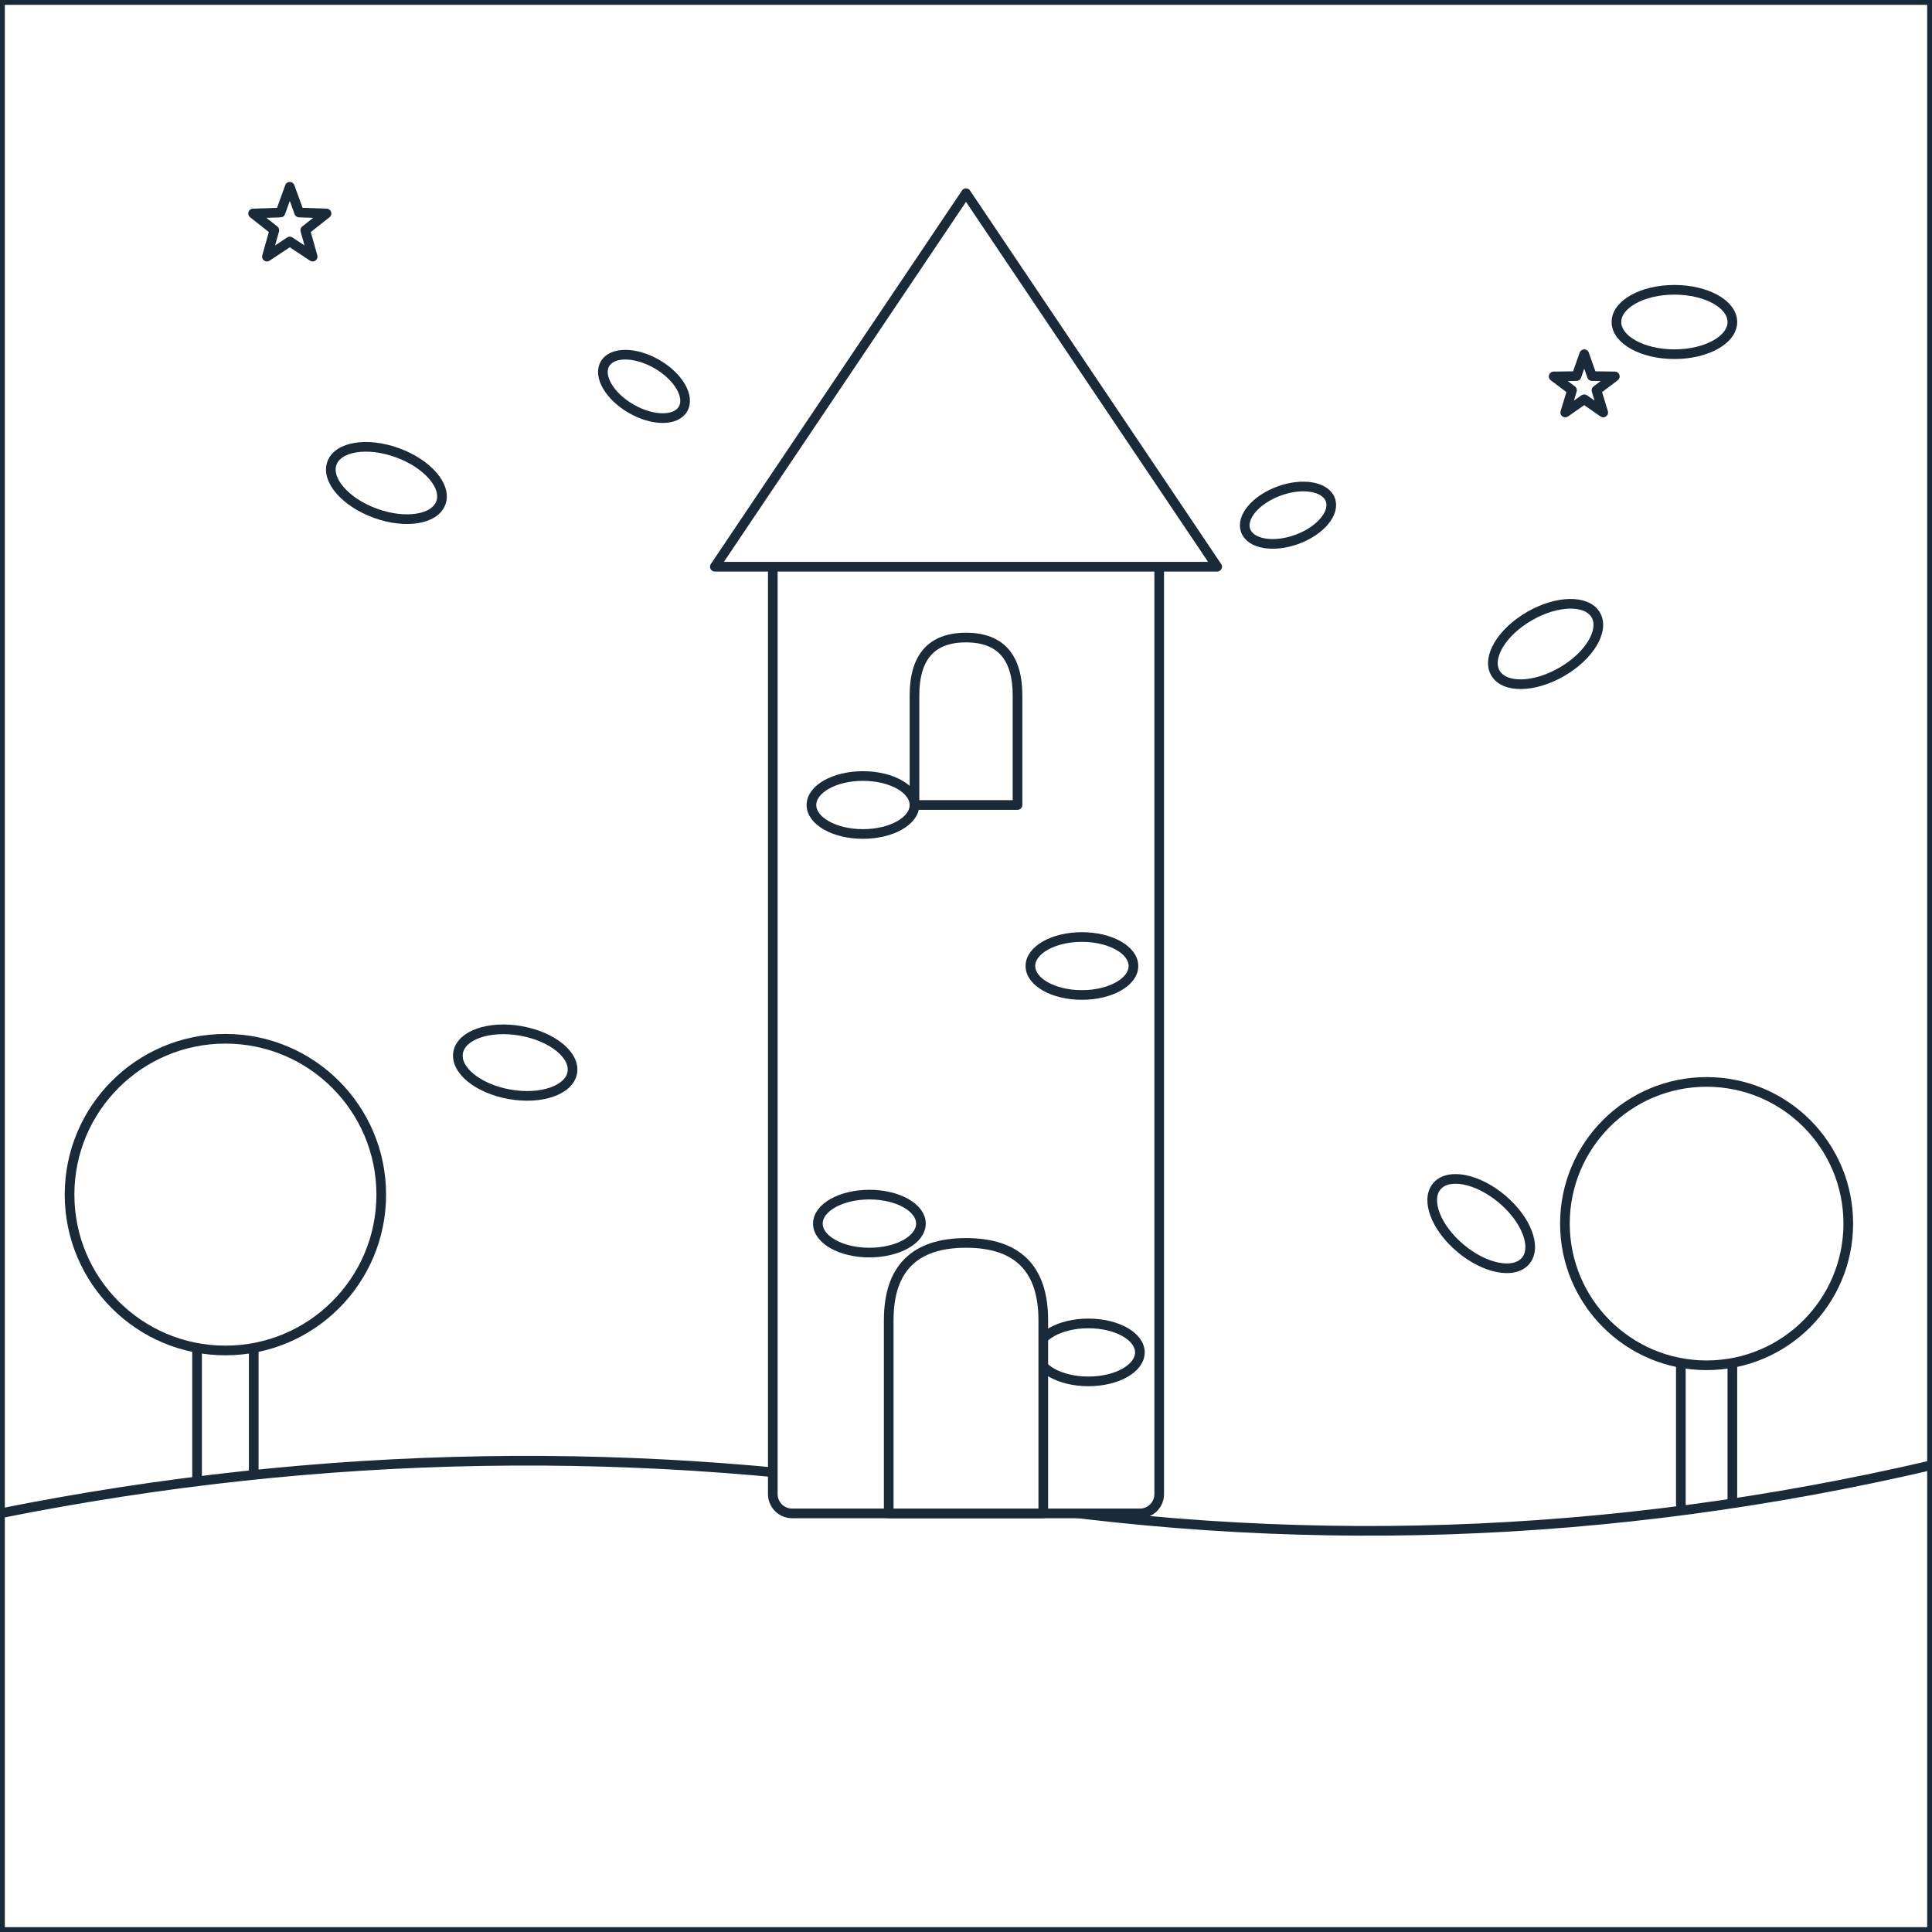
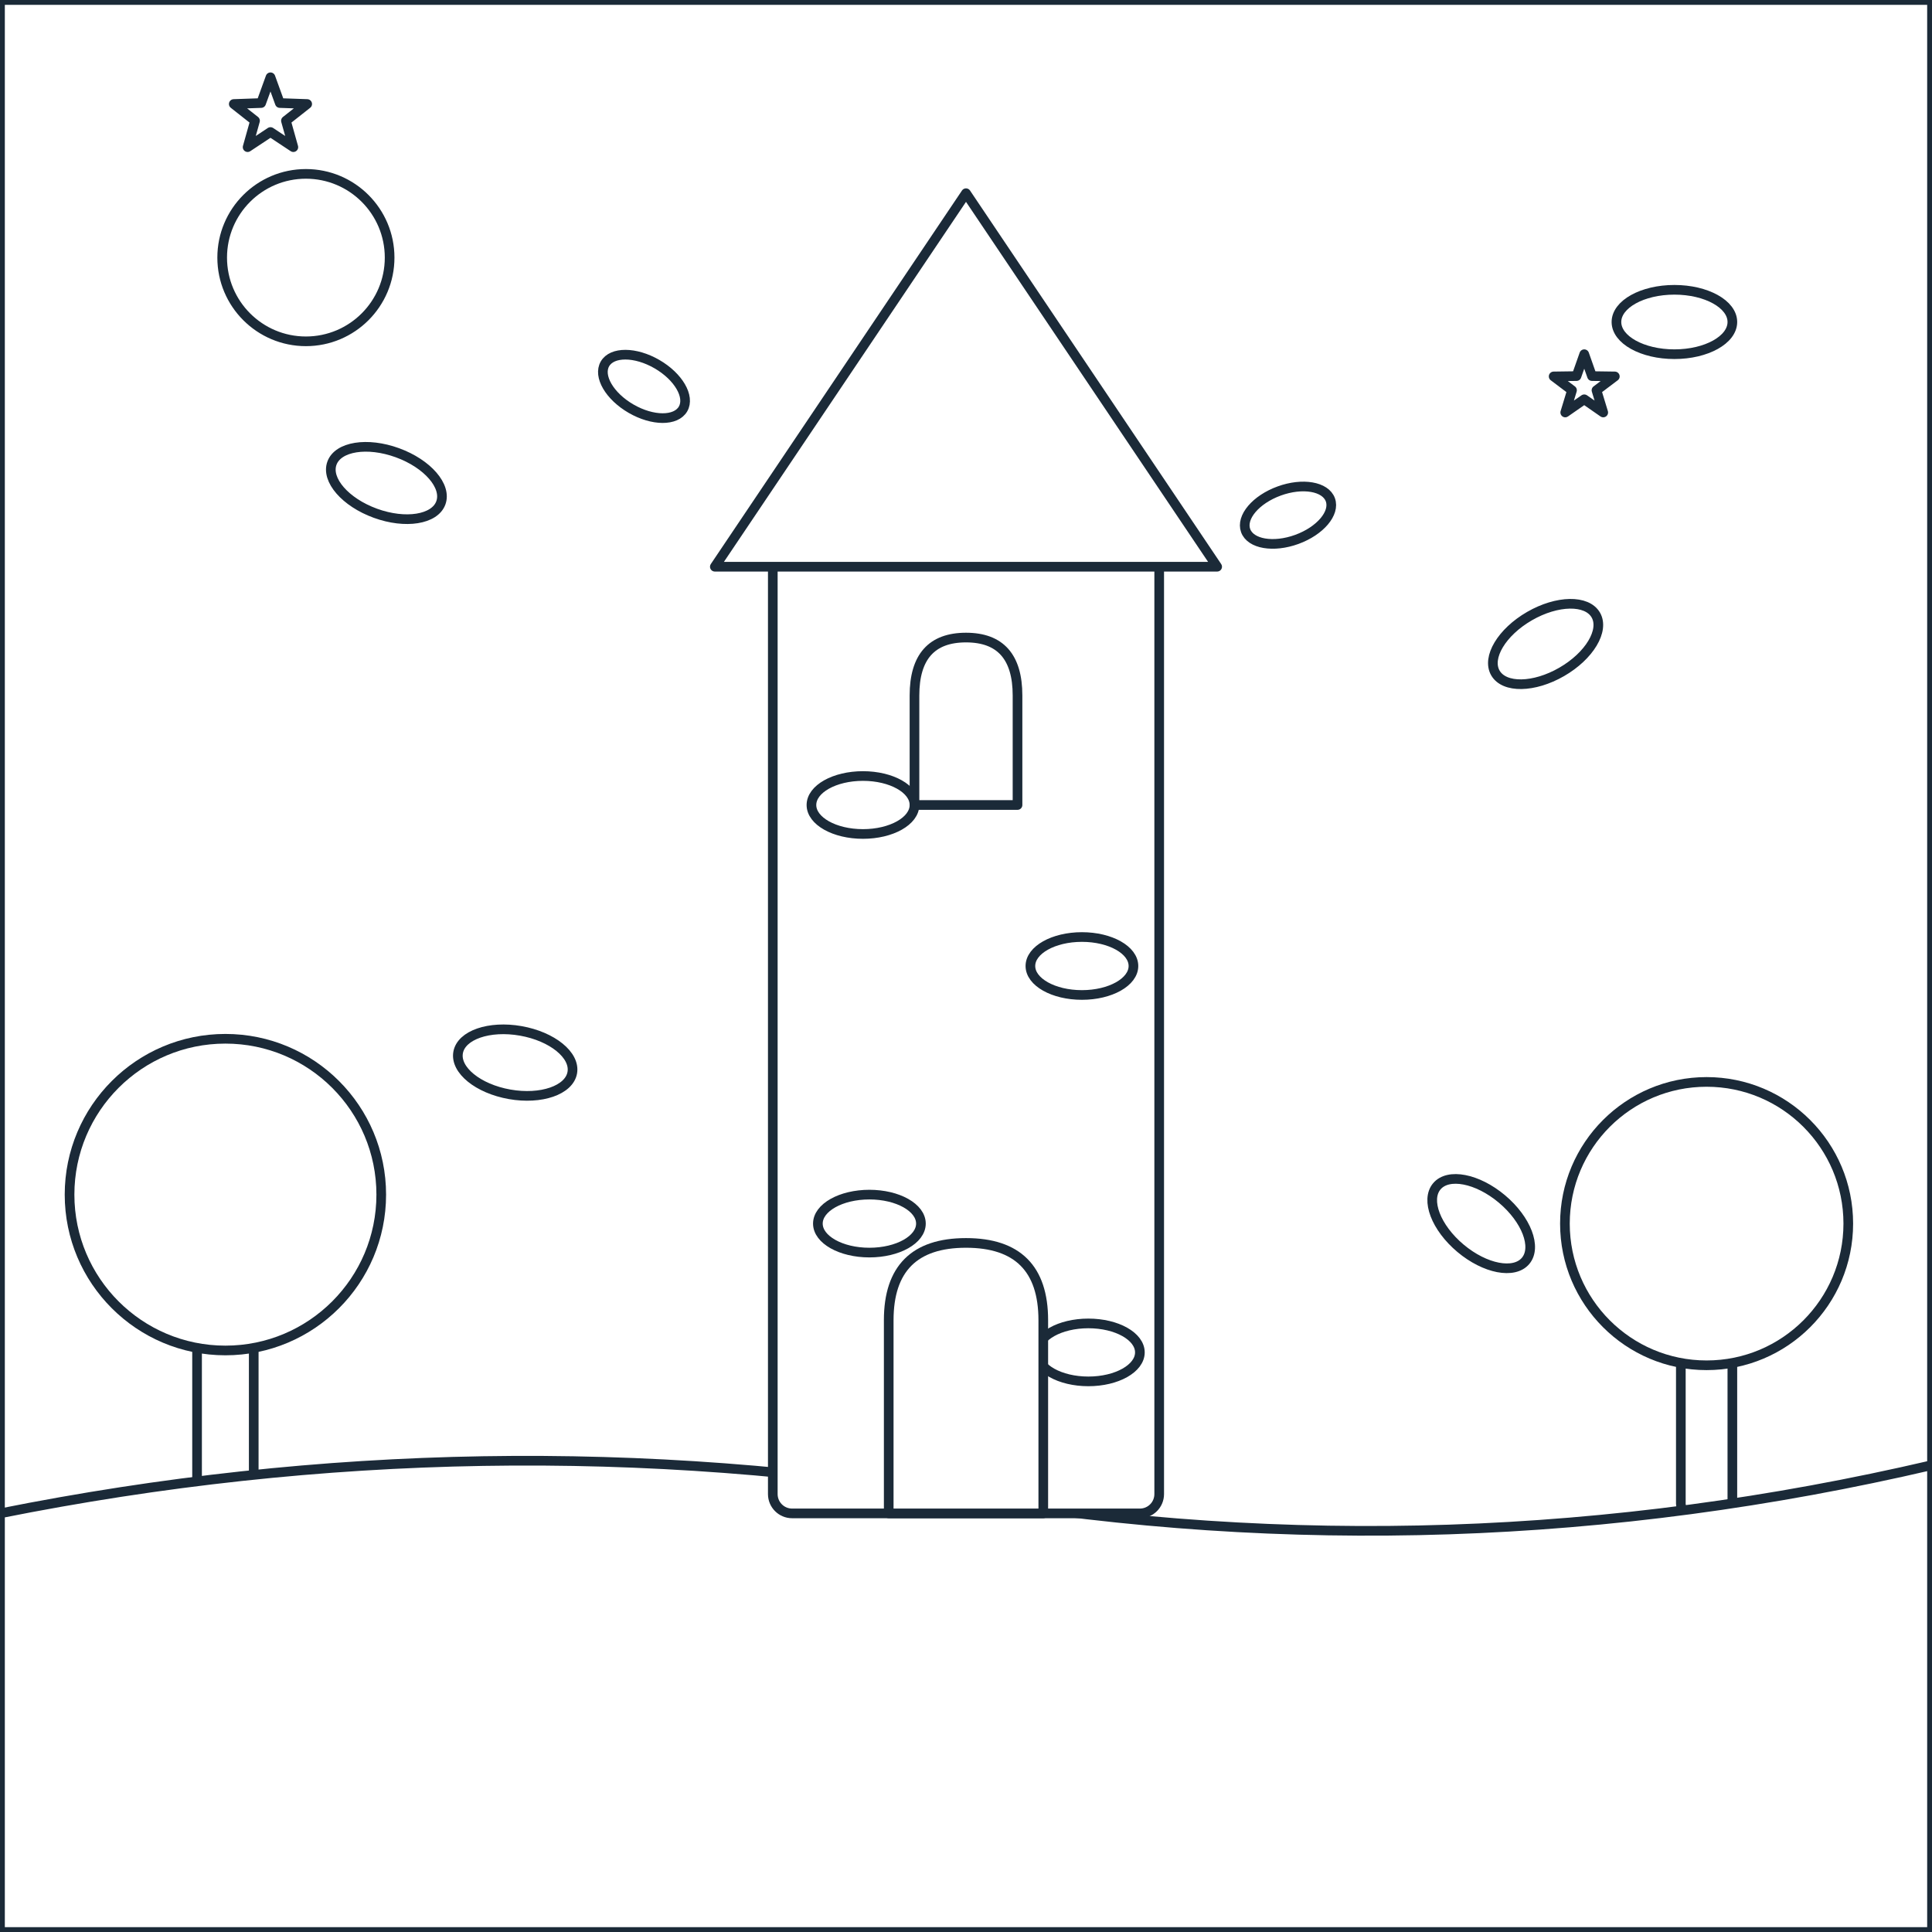
<svg xmlns="http://www.w3.org/2000/svg" viewBox="0 0 600 600" data-picture="thap-co--mua-thu-la-roi">
  <g class="scene-back">
    <rect x="0" y="0" width="600" height="600" rx="0" id="r-nen-troi" data-region="nen-troi" class="region" fill="#FFFFFF" stroke="#1B2A38" stroke-width="3" stroke-linejoin="round" />
-     <polygon points="90,58 92.9,66 101.4,66.3 94.8,71.5 97.1,79.7 90,75 82.9,79.7 85.2,71.5 78.6,66.3 87.1,66" id="r-sao-1" data-region="sao-1" class="region" fill="#FFFFFF" stroke="#1B2A38" stroke-width="3" stroke-linejoin="round" />
+     <polygon points="84,24 86.9,32 95.4,32.3 88.8,37.5 91.1,45.7 84,41 76.9,45.7 79.2,37.5 72.6,32.3 81.1,32" id="r-sao-1" data-region="sao-1" class="region" fill="#FFFFFF" stroke="#1B2A38" stroke-width="3" stroke-linejoin="round" />
    <polygon points="492,110 494.4,116.8 501.5,116.9 495.8,121.2 497.9,128.1 492,124 486.1,128.1 488.2,121.2 482.5,116.9 489.6,116.8" id="r-sao-2" data-region="sao-2" class="region" fill="#FFFFFF" stroke="#1B2A38" stroke-width="3" stroke-linejoin="round" />
+     <ellipse cx="95" cy="80" rx="26" ry="26" id="r-trang-chieu" data-region="trang-chieu" class="region" fill="#FFFFFF" stroke="#1B2A38" stroke-width="3" stroke-linejoin="round" />
    <rect x="61.2" y="404" width="17.6" height="66" rx="3" id="r-than-cay-thu-1" data-region="than-cay-thu-1" class="region" fill="#FFFFFF" stroke="#1B2A38" stroke-width="3" stroke-linejoin="round" />
    <ellipse cx="70" cy="371" rx="48.4" ry="48.4" id="r-cay-thu-1" data-region="cay-thu-1" class="region" fill="#FFFFFF" stroke="#1B2A38" stroke-width="3" stroke-linejoin="round" />
    <rect x="522" y="410" width="16" height="60" rx="3" id="r-than-cay-thu-2" data-region="than-cay-thu-2" class="region" fill="#FFFFFF" stroke="#1B2A38" stroke-width="3" stroke-linejoin="round" />
    <ellipse cx="530" cy="380" rx="44" ry="44" id="r-cay-thu-2" data-region="cay-thu-2" class="region" fill="#FFFFFF" stroke="#1B2A38" stroke-width="3" stroke-linejoin="round" />
    <path d="M 0 470 Q 150 440 300 465 Q 450 490 600 455 L 600 600 L 0 600 Z" id="r-nen-dat" data-region="nen-dat" class="region" fill="#FFFFFF" stroke="#1B2A38" stroke-width="3" stroke-linejoin="round" />
  </g>
  <g id="subject" class="subject anim-wiggle">
    <rect x="240" y="170" width="120" height="300" rx="6" id="r-than-thap" data-region="than-thap" class="region" fill="#FFFFFF" stroke="#1B2A38" stroke-width="3" stroke-linejoin="round" />
    <polygon points="222,176 300,60 378,176" id="r-mai-thap" data-region="mai-thap" class="region" fill="#FFFFFF" stroke="#1B2A38" stroke-width="3" stroke-linejoin="round" />
    <ellipse cx="268" cy="250" rx="16" ry="9" id="r-da-1" data-region="da-1" class="region" fill="#FFFFFF" stroke="#1B2A38" stroke-width="3" stroke-linejoin="round" />
    <ellipse cx="336" cy="300" rx="16" ry="9" id="r-da-2" data-region="da-2" class="region" fill="#FFFFFF" stroke="#1B2A38" stroke-width="3" stroke-linejoin="round" />
    <ellipse cx="270" cy="380" rx="16" ry="9" id="r-da-3" data-region="da-3" class="region" fill="#FFFFFF" stroke="#1B2A38" stroke-width="3" stroke-linejoin="round" />
    <ellipse cx="338" cy="420" rx="16" ry="9" id="r-da-4" data-region="da-4" class="region" fill="#FFFFFF" stroke="#1B2A38" stroke-width="3" stroke-linejoin="round" />
    <path d="M 284 250 L 284 216 Q 284 198 300 198 Q 316 198 316 216 L 316 250 Z" id="r-cua-so-thap" data-region="cua-so-thap" class="region" fill="#FFFFFF" stroke="#1B2A38" stroke-width="3" stroke-linejoin="round" />
    <path d="M 276 470 L 276 410 Q 276 386 300 386 Q 324 386 324 410 L 324 470 Z" id="r-cua-thap" data-region="cua-thap" class="region" fill="#FFFFFF" stroke="#1B2A38" stroke-width="3" stroke-linejoin="round" />
  </g>
  <g class="scene-front">
    <ellipse cx="200" cy="120" rx="14" ry="8" transform="rotate(30 200 120)" id="r-la-thu-1" data-region="la-thu-1" class="region" fill="#FFFFFF" stroke="#1B2A38" stroke-width="3" stroke-linejoin="round" />
    <ellipse cx="400" cy="160" rx="14" ry="8" transform="rotate(-20 400 160)" id="r-la-thu-2" data-region="la-thu-2" class="region" fill="#FFFFFF" stroke="#1B2A38" stroke-width="3" stroke-linejoin="round" />
    <ellipse cx="120" cy="150" rx="18" ry="10" transform="rotate(20 120 150)" id="r-la-roi-1" data-region="la-roi-1" class="region" fill="#FFFFFF" stroke="#1B2A38" stroke-width="3" stroke-linejoin="round" />
    <ellipse cx="480" cy="200" rx="18" ry="10" transform="rotate(-30 480 200)" id="r-la-roi-2" data-region="la-roi-2" class="region" fill="#FFFFFF" stroke="#1B2A38" stroke-width="3" stroke-linejoin="round" />
    <ellipse cx="160" cy="330" rx="18" ry="10" transform="rotate(10 160 330)" id="r-la-roi-3" data-region="la-roi-3" class="region" fill="#FFFFFF" stroke="#1B2A38" stroke-width="3" stroke-linejoin="round" />
    <ellipse cx="460" cy="380" rx="18" ry="10" transform="rotate(40 460 380)" id="r-la-roi-4" data-region="la-roi-4" class="region" fill="#FFFFFF" stroke="#1B2A38" stroke-width="3" stroke-linejoin="round" />
    <ellipse cx="520" cy="100" rx="18" ry="10" id="r-la-roi-5" data-region="la-roi-5" class="region" fill="#FFFFFF" stroke="#1B2A38" stroke-width="3" stroke-linejoin="round" />
  </g>
</svg>
